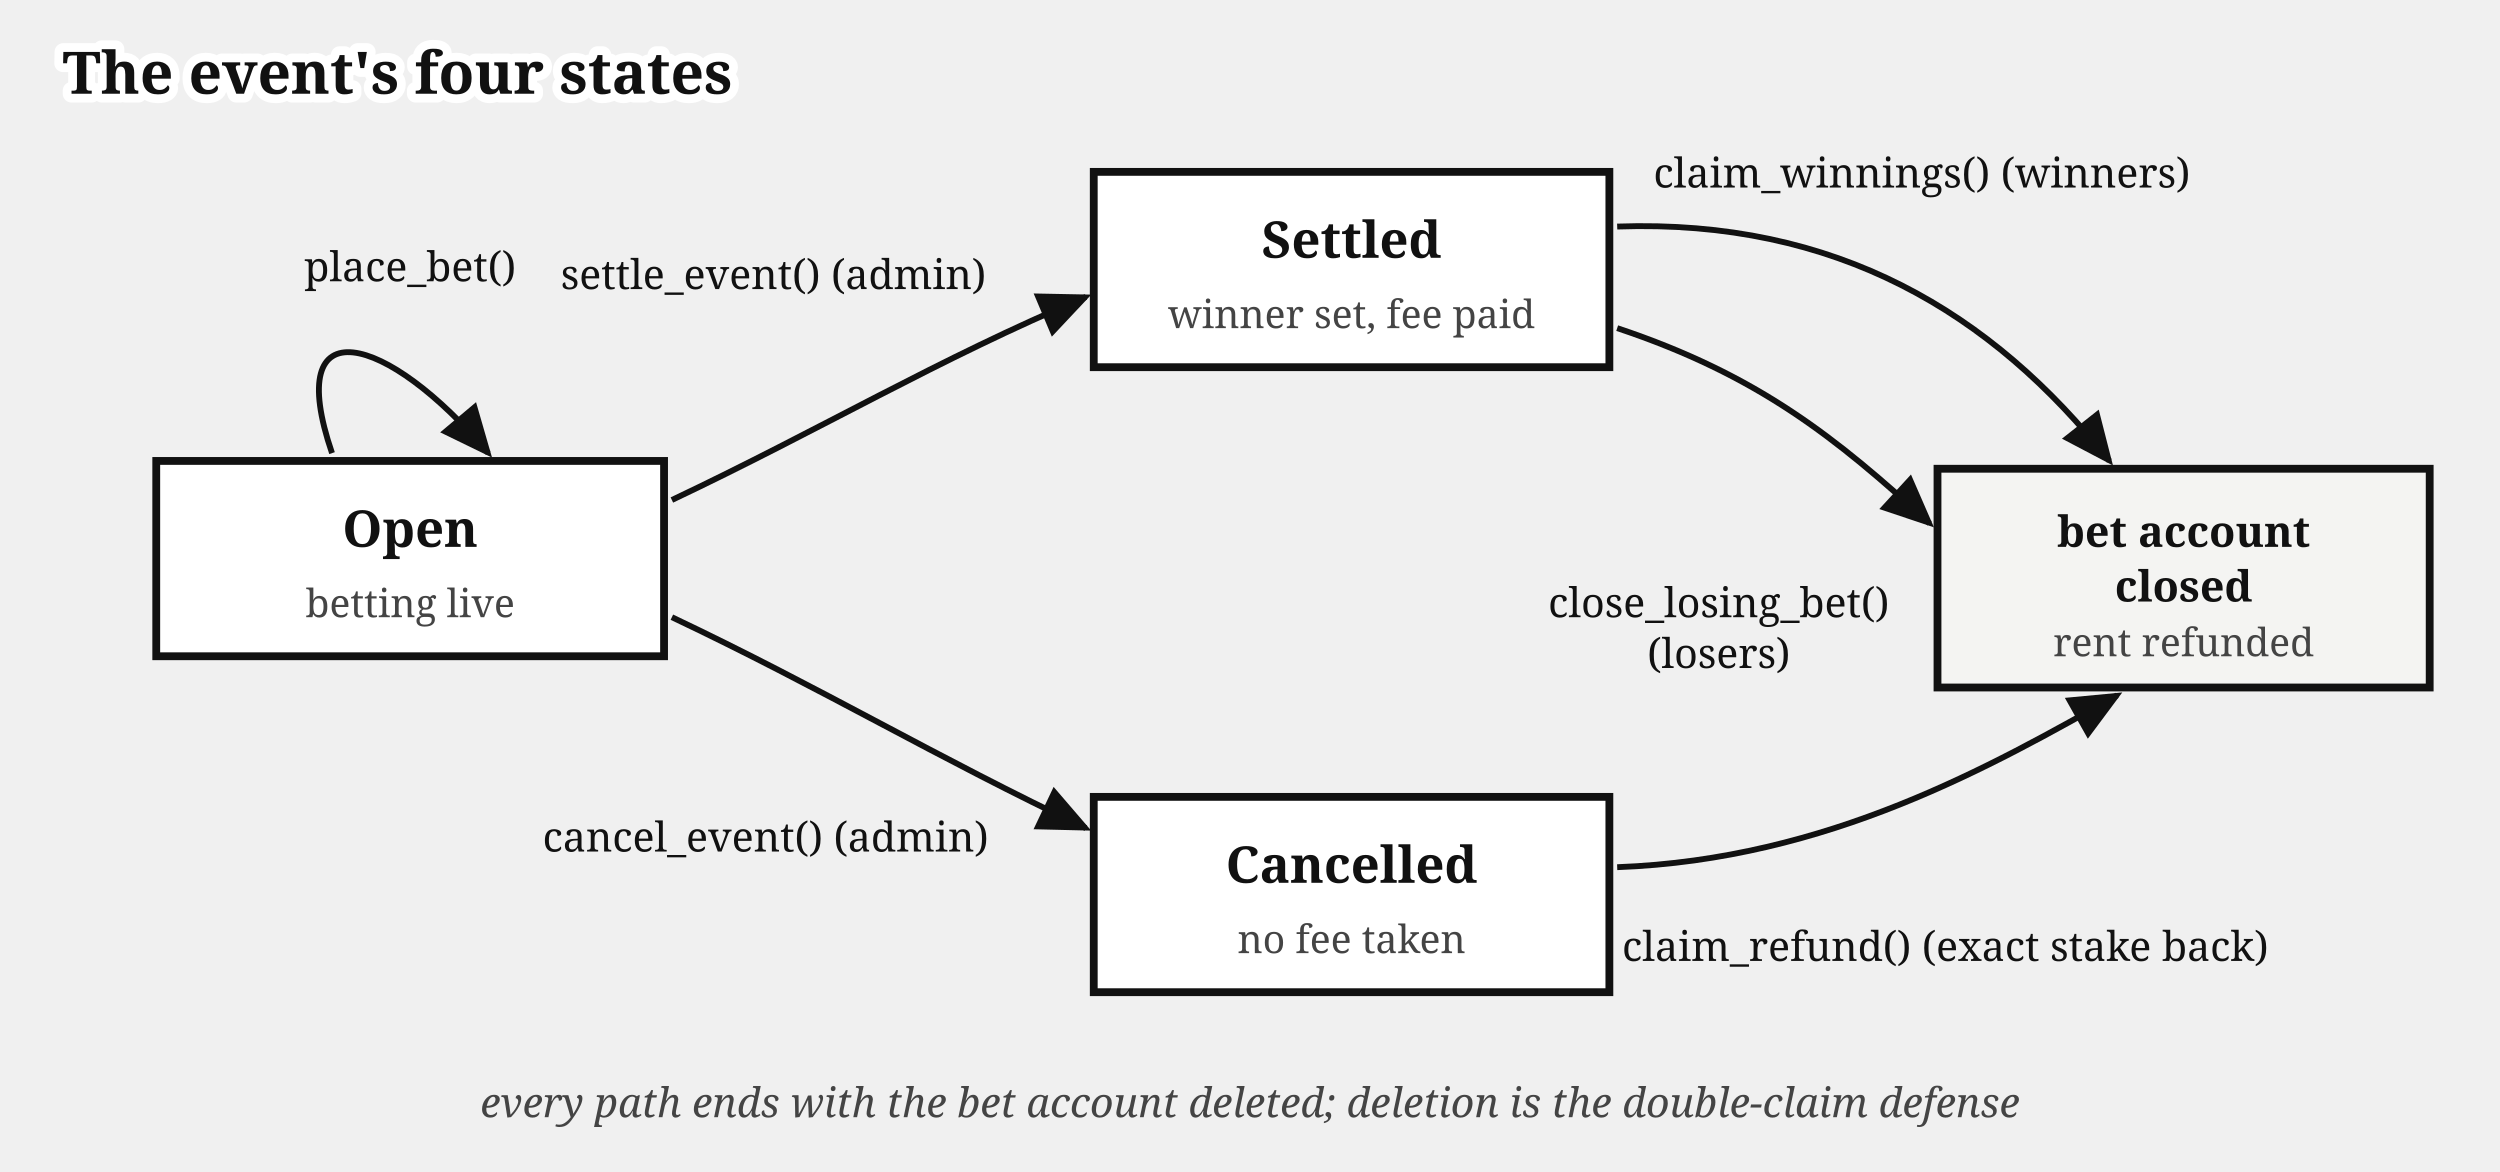
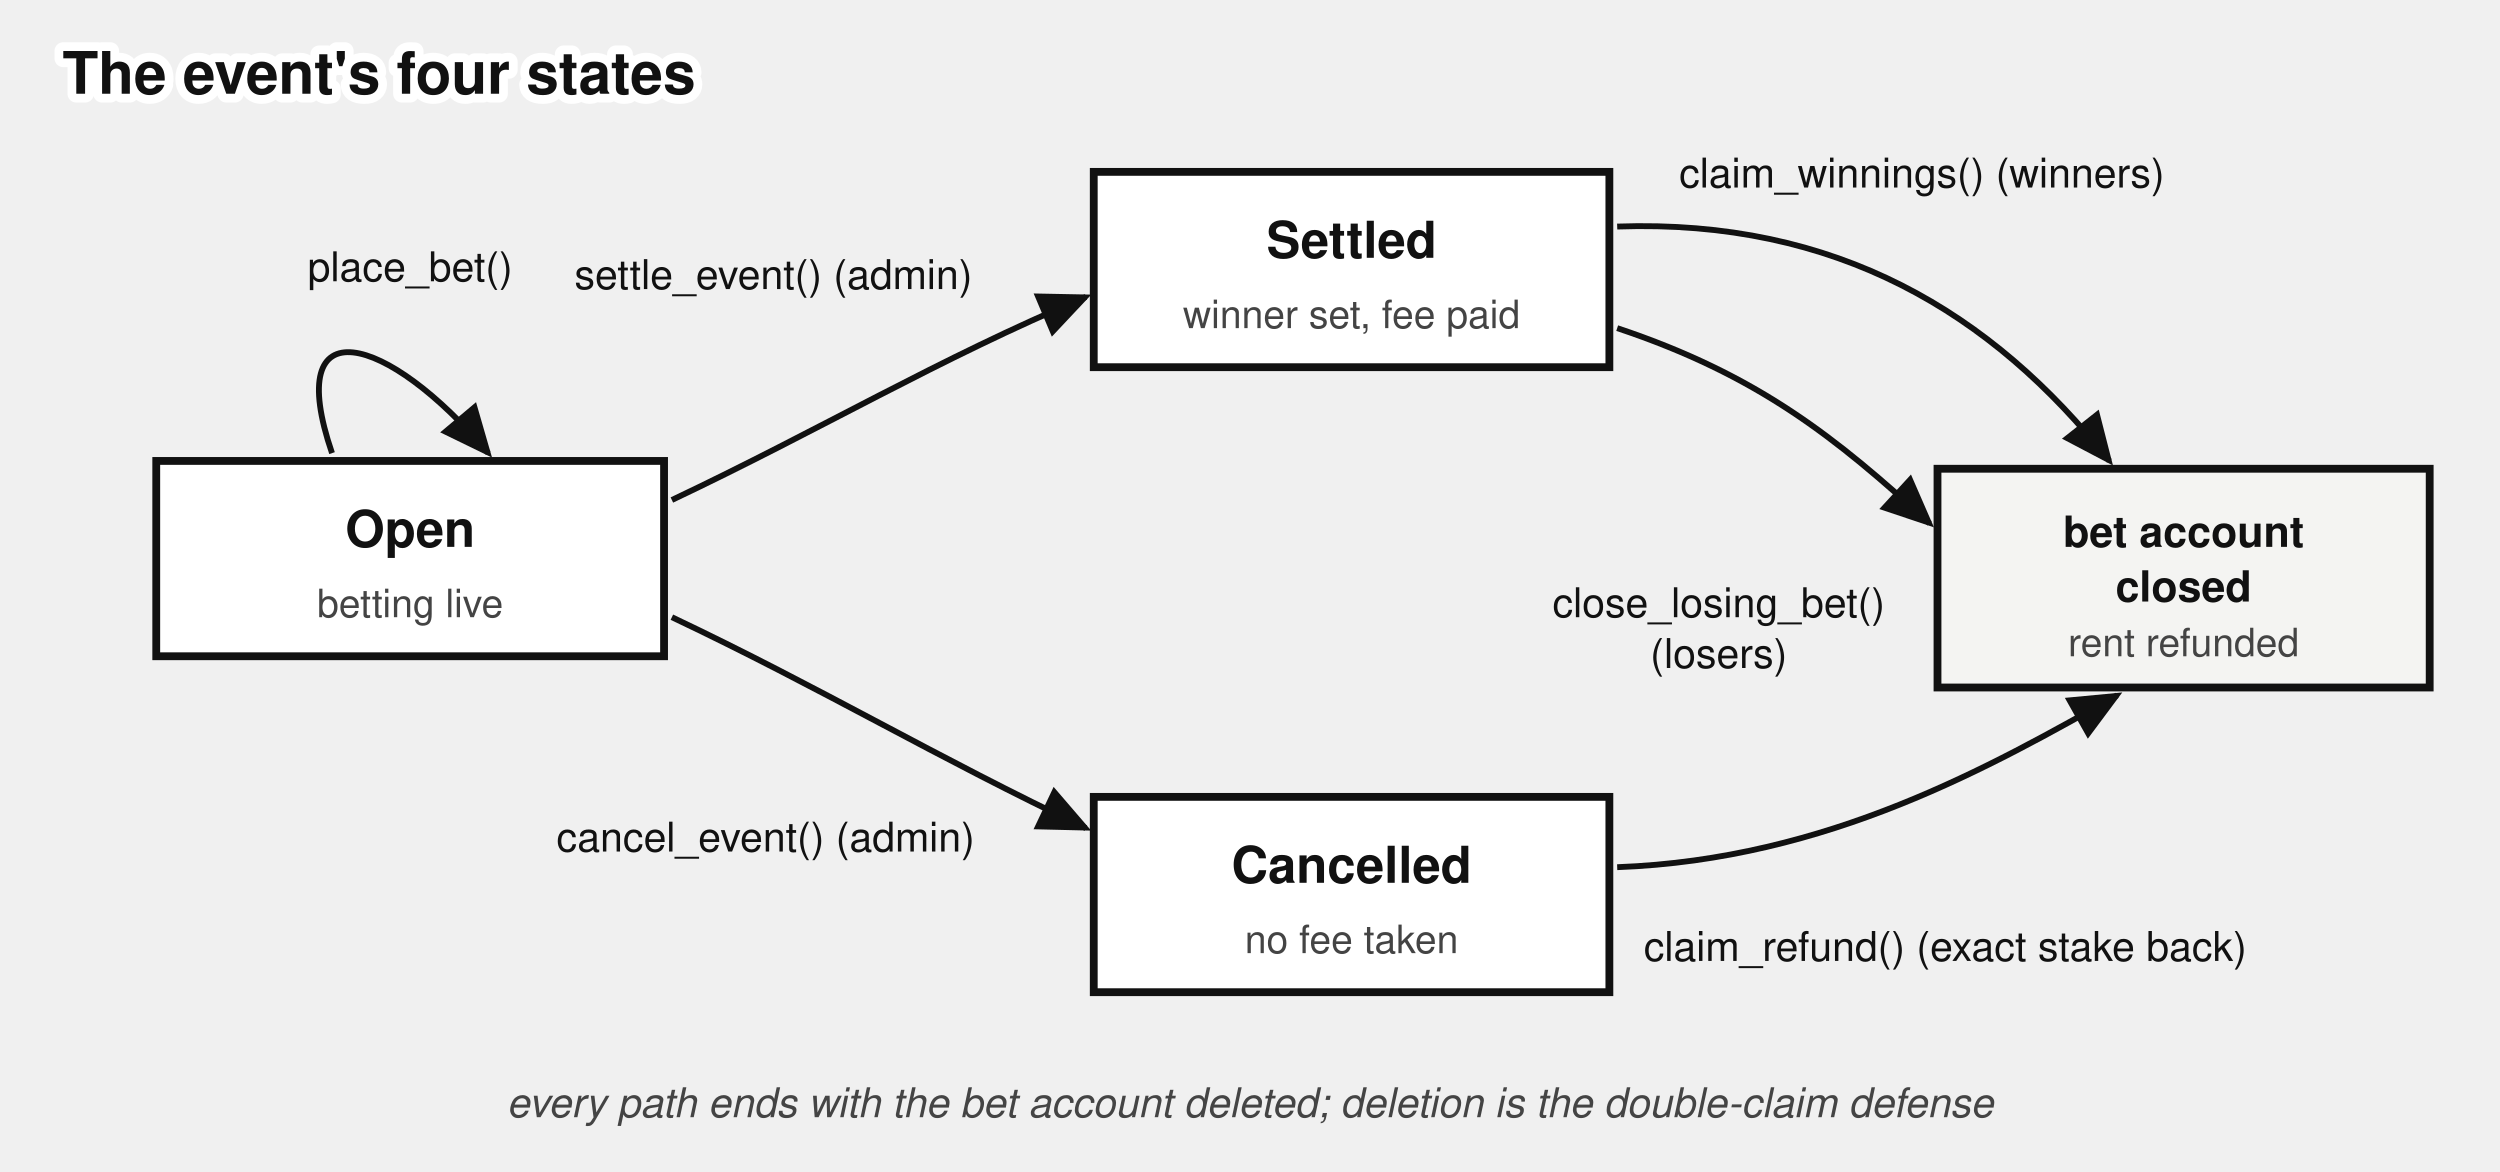
- <svg xmlns="http://www.w3.org/2000/svg" viewBox="0 0 640 300" font-family="Gelasio, Georgia, serif" fill="#111">
+ <svg xmlns="http://www.w3.org/2000/svg" viewBox="0 0 640 300" font-family="'Denim INK', Helvetica, Arial, sans-serif" fill="#111">
  <text stroke="#fff" stroke-width="4.5" paint-order="stroke" stroke-linejoin="round" x="16" y="24" font-size="15" font-weight="bold">The event's four states</text>
  <defs>
    <marker id="betting-states-arr" markerWidth="9" markerHeight="8" refX="8" refY="4" orient="auto">
      <path d="M0,0 L9,4 L0,8 z" fill="#111" />
    </marker>
  </defs>
  <rect x="40" y="118" width="130" height="50" fill="#fff" stroke="#111" stroke-width="2" />
  <text x="105" y="140" font-size="13" font-weight="bold" text-anchor="middle">Open</text>
  <text x="105" y="158" font-size="10" fill="#444" text-anchor="middle">betting live</text>
  <path d="M 85,116 C 72,78 99.147,85.265 125,116" fill="none" stroke="#111" stroke-width="1.5" marker-end="url(#betting-states-arr)" />
  <text x="105" y="72" font-size="10.5" text-anchor="middle">place_bet()</text>
  <rect x="280" y="44" width="132" height="50" fill="#fff" stroke="#111" stroke-width="2" />
  <text x="346" y="66" font-size="13" font-weight="bold" text-anchor="middle">Settled</text>
  <text x="346" y="84" font-size="10" fill="#444" text-anchor="middle">winner set, fee paid</text>
  <path d="M 172,128 C 210,110 240,92 278,76" fill="none" stroke="#111" stroke-width="1.5" marker-end="url(#betting-states-arr)" />
  <text x="198" y="74" font-size="10.5" text-anchor="middle">settle_event() (admin)</text>
  <rect x="280" y="204" width="132" height="50" fill="#fff" stroke="#111" stroke-width="2" />
  <text x="346" y="226" font-size="13" font-weight="bold" text-anchor="middle">Cancelled</text>
  <text x="346" y="244" font-size="10" fill="#444" text-anchor="middle">no fee taken</text>
  <path d="M 172,158 C 210,176 240,194 278,212" fill="none" stroke="#111" stroke-width="1.5" marker-end="url(#betting-states-arr)" />
  <text x="196" y="218" font-size="10.5" text-anchor="middle">cancel_event() (admin)</text>
  <rect x="496" y="120" width="126" height="56" fill="#f4f4f2" stroke="#111" stroke-width="2" />
  <text x="559" y="140" font-size="11" font-weight="bold" text-anchor="middle">bet account</text>
  <text x="559" y="154" font-size="11" font-weight="bold" text-anchor="middle">closed</text>
  <text x="559" y="168" font-size="10" fill="#444" text-anchor="middle">rent refunded</text>
  <path d="M 414,58 C 470,56 510,80 540,118" fill="none" stroke="#111" stroke-width="1.5" marker-end="url(#betting-states-arr)" />
  <text x="492" y="48" font-size="10.5" text-anchor="middle">claim_winnings() (winners)</text>
  <path d="M 414,84 C 450,96 470,112 494,134" fill="none" stroke="#111" stroke-width="1.5" marker-end="url(#betting-states-arr)" />
  <text x="440" y="158" font-size="10.5" text-anchor="middle">close_losing_bet()</text>
  <text x="440" y="171" font-size="10.5" text-anchor="middle">(losers)</text>
  <path d="M 414,222 C 468,220 510,196 542,178" fill="none" stroke="#111" stroke-width="1.5" marker-end="url(#betting-states-arr)" />
  <text x="498" y="246" font-size="10.5" text-anchor="middle">claim_refund() (exact stake back)</text>
  <text x="320" y="286" font-size="10.5" fill="#444" font-style="italic" text-anchor="middle">every path ends with the bet account deleted; deletion is the double-claim defense</text>
</svg>
